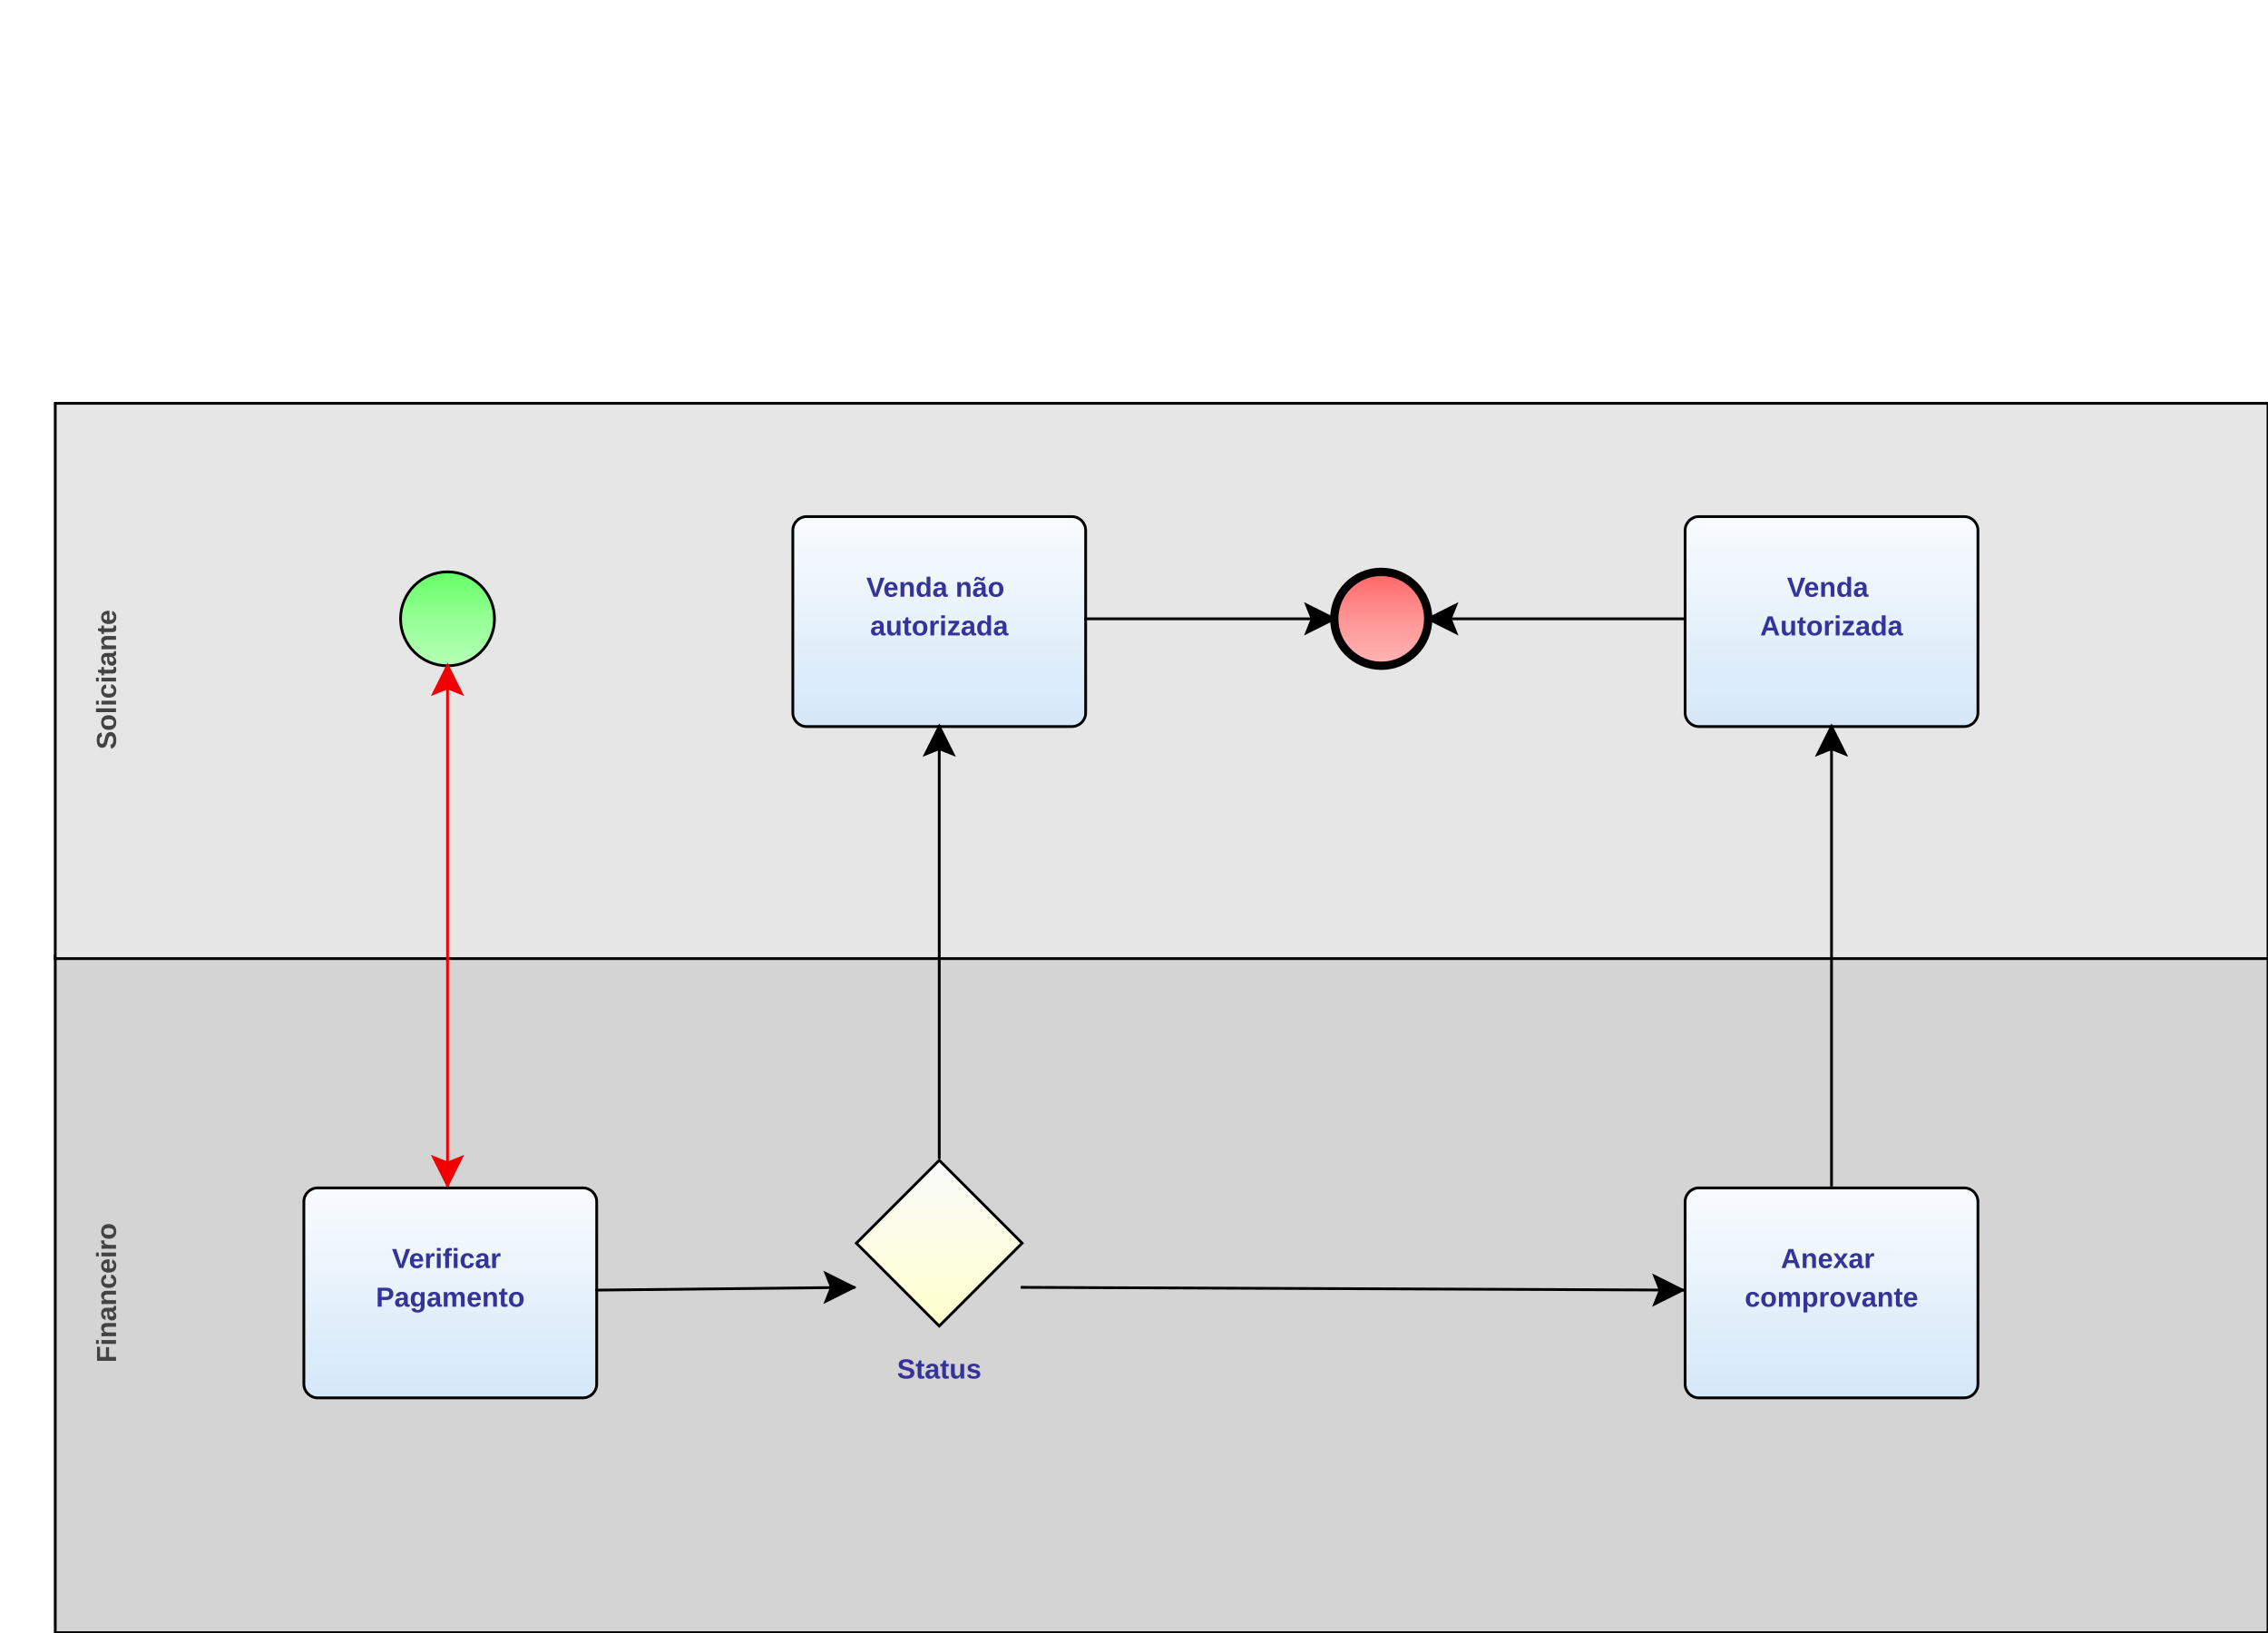
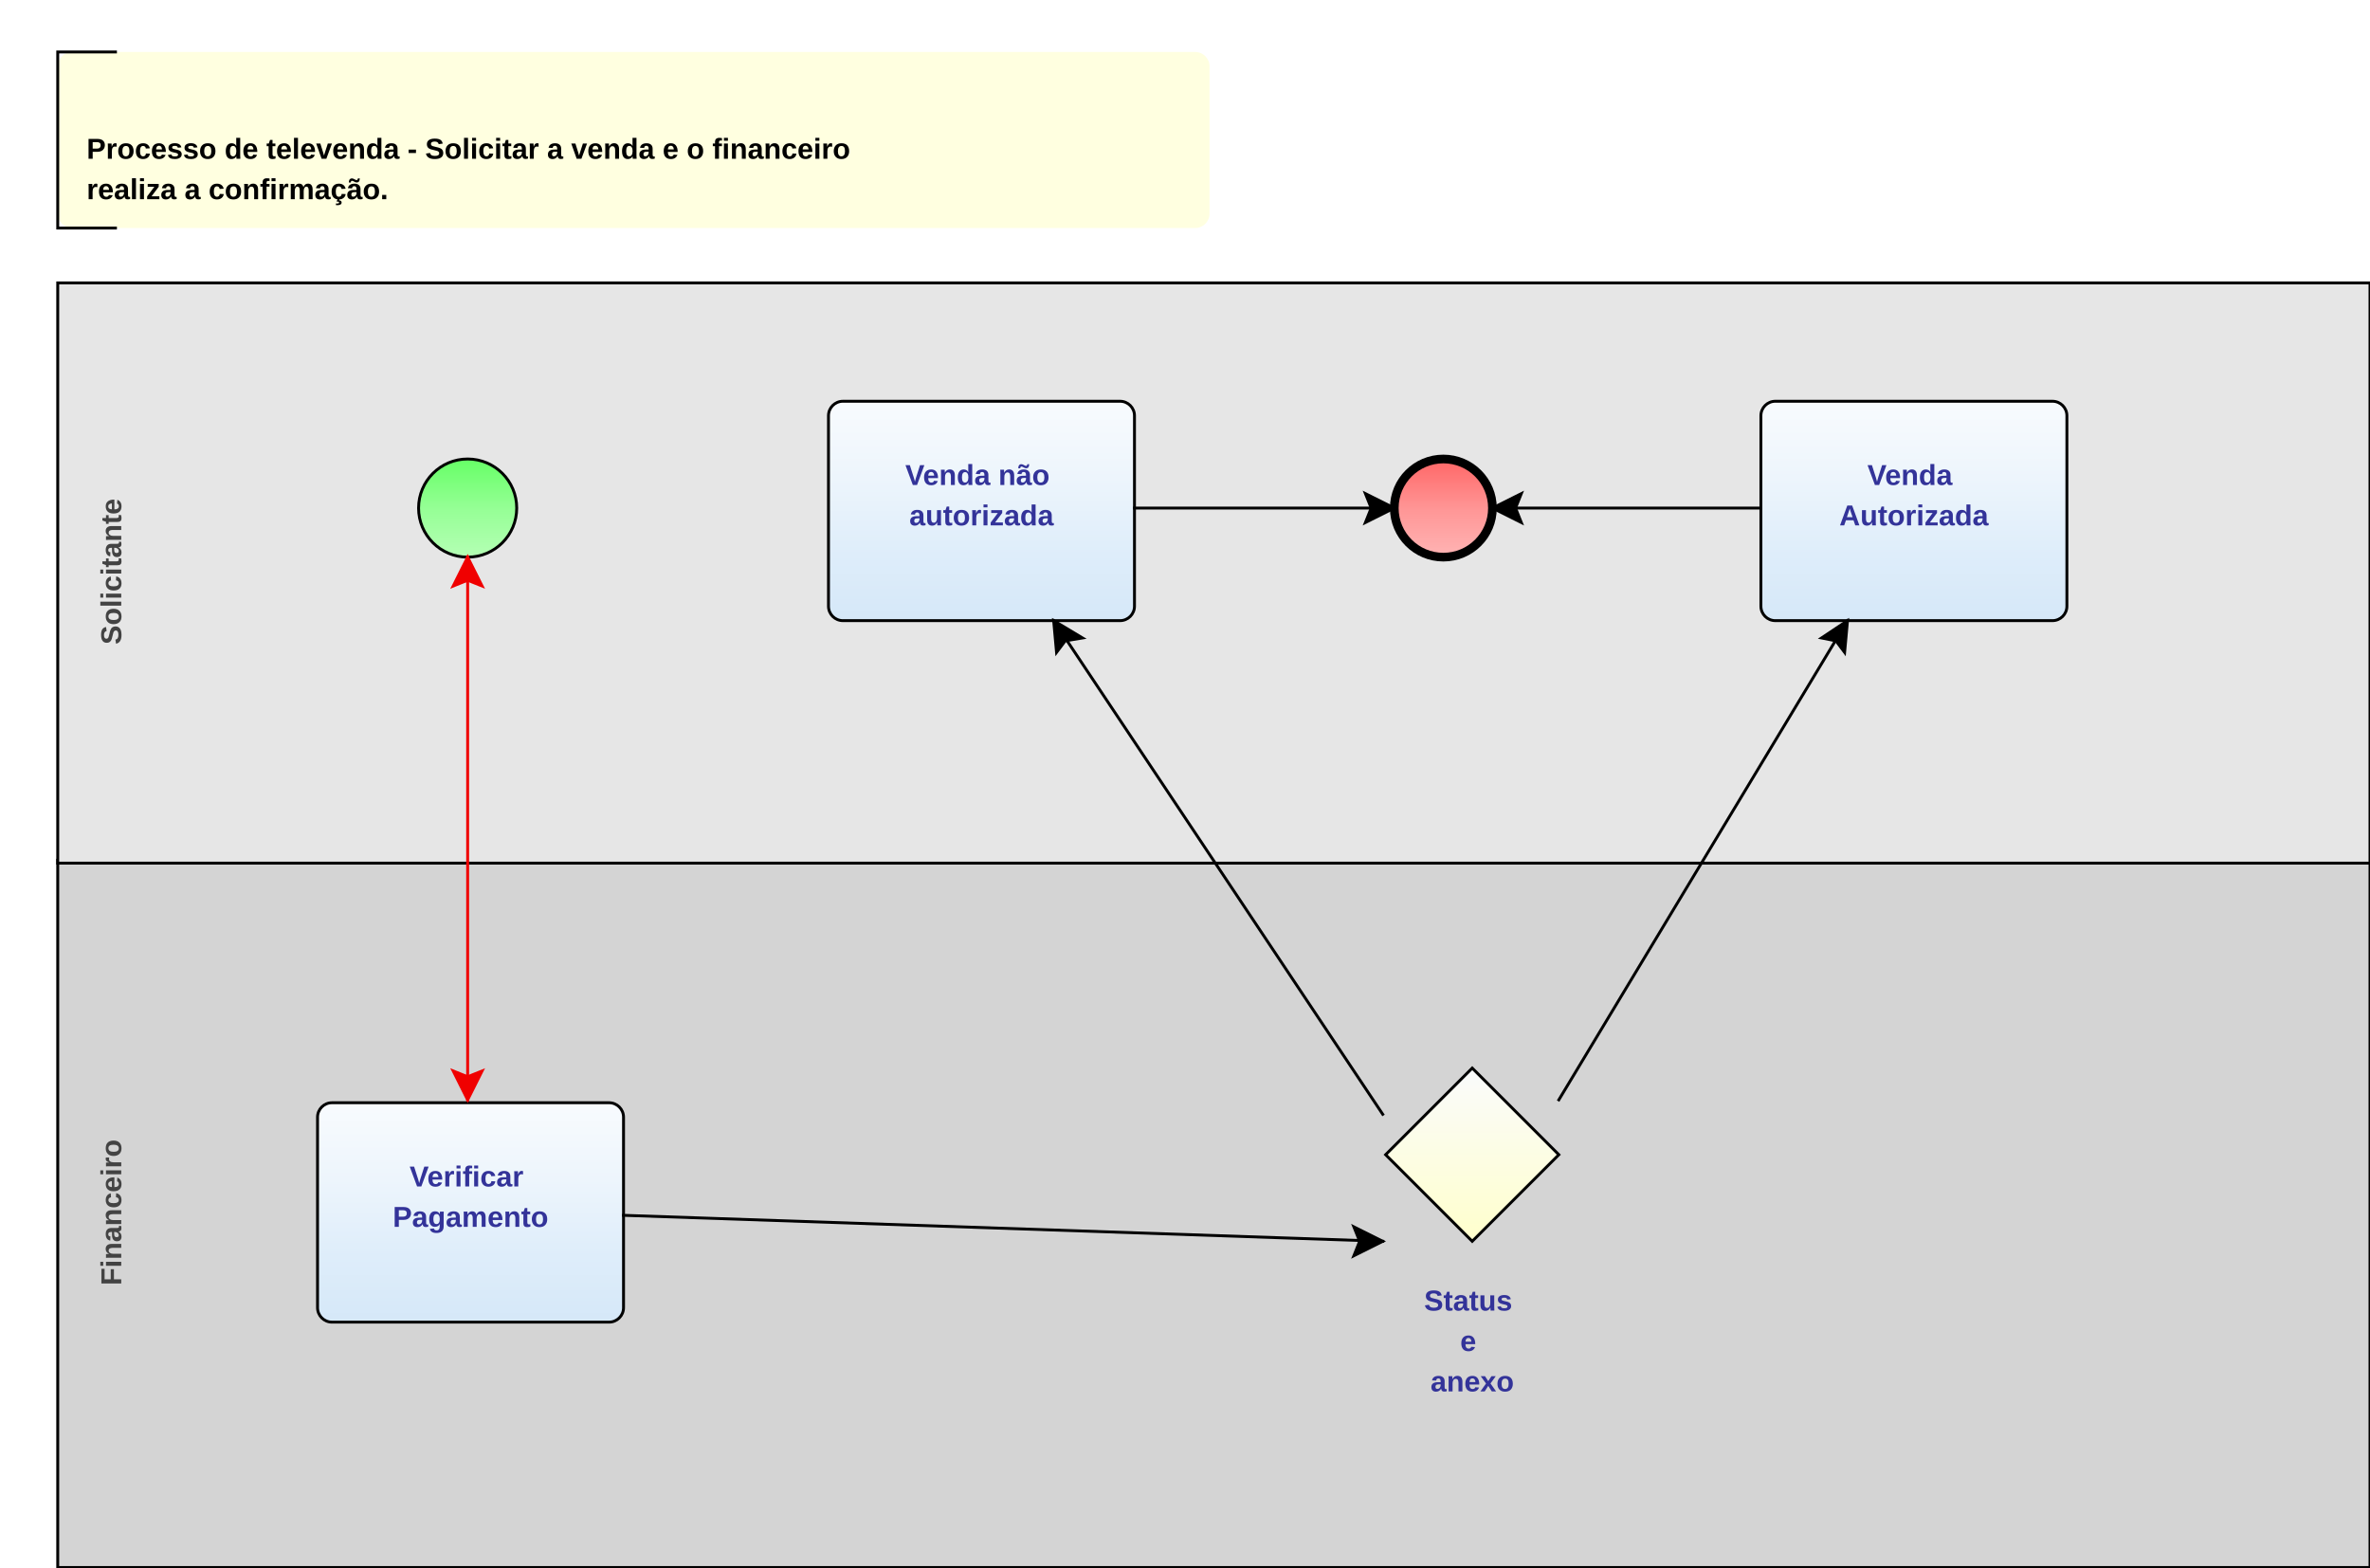
- <svg xmlns="http://www.w3.org/2000/svg" xmlns:xlink="http://www.w3.org/1999/xlink" style="stroke-dasharray:none; shape-rendering:auto; font-family:'Arial'; text-rendering:auto; fill-opacity:1; color-interpolation:auto; color-rendering:auto; font-size:12; fill:black; stroke:black; image-rendering:auto; stroke-miterlimit:10; stroke-linecap:square; stroke-linejoin:miter; font-style:normal; stroke-width:1; stroke-dashoffset:0; font-weight:normal; stroke-opacity:1;" contentScriptType="text/ecmascript" preserveAspectRatio="xMidYMid meet" zoomAndPan="magnify" version="1.0" contentStyleType="text/css" xml:xlink="http://www.w3.org/1999/xlink" width="821" height="591">
-   <rect x="20" y="346" width="801" height="245" ry="0" rx="0" style="stroke:#000000; fill:#D4D4D4" />
+ <svg xmlns="http://www.w3.org/2000/svg" xmlns:xlink="http://www.w3.org/1999/xlink" style="stroke-dasharray:none; shape-rendering:auto; font-family:'Arial'; text-rendering:auto; fill-opacity:1; color-interpolation:auto; color-rendering:auto; font-size:12; fill:black; stroke:black; image-rendering:auto; stroke-miterlimit:10; stroke-linecap:square; stroke-linejoin:miter; font-style:normal; stroke-width:1; stroke-dashoffset:0; font-weight:normal; stroke-opacity:1;" contentScriptType="text/ecmascript" preserveAspectRatio="xMidYMid meet" zoomAndPan="magnify" version="1.0" contentStyleType="text/css" xml:xlink="http://www.w3.org/1999/xlink" width="821" height="543">
+   <rect x="20" y="298" width="801" height="245" ry="0" rx="0" style="stroke:#000000; fill:#D4D4D4" />
  <g componentSequence="17">
-     <text x="-468" y="28" transform="rotate(270)" text-anchor="middle" style="font-weight:bold;font-size:10px;stroke:none; fill:#434343">
-       <tspan dy="14" x="-468">Financeiro</tspan>
+     <text x="-420" y="28" transform="rotate(270)" text-anchor="middle" style="font-weight:bold;font-size:10px;stroke:none; fill:#434343">
+       <tspan dy="14" x="-420">Financeiro</tspan>
    </text>
  </g>
-   <rect x="20" y="146" width="801" height="201" ry="0" rx="0" style="stroke:#000000; fill:#E6E6E6" />
+   <rect x="20" y="98" width="801" height="201" ry="0" rx="0" style="stroke:#000000; fill:#E6E6E6" />
  <g componentSequence="16">
-     <text x="-246" y="28" transform="rotate(270)" text-anchor="middle" style="font-weight:bold;font-size:10px;stroke:none; fill:#434343">
-       <tspan dy="14" x="-246">Solicitante</tspan>
+     <text x="-198" y="28" transform="rotate(270)" text-anchor="middle" style="font-weight:bold;font-size:10px;stroke:none; fill:#434343">
+       <tspan dy="14" x="-198">Solicitante</tspan>
    </text>
  </g>
  <g sequence="1">
-     <ellipse cx="162" cy="224" rx="17" ry="17" stroke-width="1" style="fill:url(#linearGradient66FF6696FF96B6FFB6_1572014909);" stroke="336633" />
+     <ellipse cx="162" cy="176" rx="17" ry="17" stroke-width="1" style="fill:url(#linearGradient66FF6696FF96B6FFB6_1522450757);" stroke="336633" />
  </g>
  <g sequence="2">
-     <rect x="110" y="430" width="106" height="76" ry="5" rx="5" style="fill:url(#linearGradientF8FBFEEDF5FCDEEDFAD4E7F8E2E5E9_1400172283);" stroke="191970" />
+     <rect x="110" y="382" width="106" height="76" ry="5" rx="5" style="fill:url(#linearGradientF8FBFEEDF5FCDEEDFAD4E7F8E2E5E9_1417225314);" stroke="191970" />
  </g>
  <g componentSequence="2">
-     <text x="163" y="445" text-anchor="middle" style="font-weight:bold;font-size:10px;stroke:none; fill:#333399">
+     <text x="163" y="397" text-anchor="middle" style="font-weight:bold;font-size:10px;stroke:none; fill:#333399">
      <tspan dy="14" x="163">Verificar</tspan>
      <tspan dy="14" x="163">Pagamento</tspan>
    </text>
  </g>
  <g sequence="6">
-     <rect x="610" y="187" width="106" height="76" ry="5" rx="5" style="fill:url(#linearGradientF8FBFEEDF5FCDEEDFAD4E7F8E2E5E9_1464557645);" stroke="191970" />
+     <rect x="610" y="139" width="106" height="76" ry="5" rx="5" style="fill:url(#linearGradientF8FBFEEDF5FCDEEDFAD4E7F8E2E5E9_1346808373);" stroke="191970" />
  </g>
  <g componentSequence="6">
-     <text x="663" y="202" text-anchor="middle" style="font-weight:bold;font-size:10px;stroke:none; fill:#333399">
+     <text x="663" y="154" text-anchor="middle" style="font-weight:bold;font-size:10px;stroke:none; fill:#333399">
      <tspan dy="14" x="663">Venda</tspan>
      <tspan dy="14" x="663">Autorizada</tspan>
    </text>
  </g>
  <g sequence="8">
-     <ellipse cx="500" cy="224" rx="17" ry="17" stroke-width="3" style="fill:url(#linearGradientFF6666FF9696FFB6B6_306832576);" stroke="993333" />
+     <ellipse cx="500" cy="176" rx="17" ry="17" stroke-width="3" style="fill:url(#linearGradientFF6666FF9696FFB6B6_356789849);" stroke="993333" />
  </g>
  <g sequence="10">
-     <polygon points=" 310 450 340 420 370 450 340 480 310 450" style="fill:url(#linearGradientFAFBFCFFFFCC_1474752343);" stroke="000000" />
+     <polygon points=" 480 400 510 370 540 400 510 430 480 400" style="fill:url(#linearGradientFAFBFCFFFFCC_970748253);" stroke="000000" />
  </g>
  <g componentSequence="10">
-     <text x="340" y="485" text-anchor="middle" style="font-weight:bold;font-size:10px;stroke:none; fill:#333399">
-       <tspan dy="14" x="340">Status</tspan>
+     <text x="510" y="440" text-anchor="middle" style="font-weight:bold;font-size:10px;stroke:none; fill:#333399">
+       <tspan dy="14" x="510">Status</tspan>
+       <tspan dy="14" x="510">e</tspan>
+       <tspan dy="14" x="510">anexo</tspan>
    </text>
  </g>
  <g sequence="13">
-     <rect x="287" y="187" width="106" height="76" ry="5" rx="5" style="fill:url(#linearGradientF8FBFEEDF5FCDEEDFAD4E7F8E2E5E9_588370022);" stroke="191970" />
+     <rect x="287" y="139" width="106" height="76" ry="5" rx="5" style="fill:url(#linearGradientF8FBFEEDF5FCDEEDFAD4E7F8E2E5E9_605755440);" stroke="191970" />
  </g>
  <g componentSequence="13">
-     <text x="340" y="202" text-anchor="middle" style="font-weight:bold;font-size:10px;stroke:none; fill:#333399">
+     <text x="340" y="154" text-anchor="middle" style="font-weight:bold;font-size:10px;stroke:none; fill:#333399">
      <tspan dy="14" x="340">Venda não</tspan>
      <tspan dy="14" x="340">autorizada</tspan>
    </text>
  </g>
-   <g sequence="18">
-     <rect x="610" y="430" width="106" height="76" ry="5" rx="5" style="fill:url(#linearGradientF8FBFEEDF5FCDEEDFAD4E7F8E2E5E9_794068289);" stroke="191970" />
-   </g>
-   <g componentSequence="18">
-     <text x="663" y="445" text-anchor="middle" style="font-weight:bold;font-size:10px;stroke:none; fill:#333399">
-       <tspan dy="14" x="663">Anexar</tspan>
-       <tspan dy="14" x="663">comprovante</tspan>
+   <rect x="20" y="18" width="399" height="61" ry="5" rx="5" style="stroke:none; fill:#FFFFE0" />
+   <g componentSequence="22">
+     <text x="30" y="41" text-anchor="left" style="font-weight:bold;font-size:10px;stroke:none; fill:#000000">
+       <tspan dy="14" x="30">Processo de televenda - Solicitar a venda e o financeiro</tspan>
+       <tspan dy="14" x="30">realiza a confirmação.</tspan>
    </text>
  </g>
+   <path style="fill:none; stroke-width:1; stroke:#000000;" d="M40.0 18.0 L20.0 18.0 L20.0 79.0 L40.0 79.0" />
  <g componentSequence="3">
-     <text x="172" y="336" style="font-size:10px;font-weight:none;stroke:none; fill:#333399" text-anchor="left" />
+     <text x="172" y="288" style="font-size:10px;font-weight:none;stroke:none; fill:#333399" text-anchor="left" />
  </g>
  <g componentSequence="9">
-     <text x="574" y="224" style="font-size:10px;font-weight:none;stroke:none; fill:#333399" text-anchor="left" />
+     <text x="574" y="176" style="font-size:10px;font-weight:none;stroke:none; fill:#333399" text-anchor="left" />
  </g>
  <g componentSequence="11">
-     <text x="273" y="467" style="font-size:10px;font-weight:none;stroke:none; fill:#333399" text-anchor="left" />
+     <text x="358" y="426" style="font-size:10px;font-weight:none;stroke:none; fill:#333399" text-anchor="left" />
  </g>
  <g componentSequence="15">
-     <text x="448" y="224" style="font-size:10px;font-weight:none;stroke:none; fill:#333399" text-anchor="left" />
+     <text x="448" y="176" style="font-size:10px;font-weight:none;stroke:none; fill:#333399" text-anchor="left" />
  </g>
-   <g componentSequence="19">
-     <text x="500" y="467" style="font-size:10px;font-weight:none;stroke:none; fill:#333399" text-anchor="left" />
-   </g>
-   <g componentSequence="20">
-     <text x="673" y="346" style="font-size:10px;font-weight:none;stroke:none; fill:#333399" text-anchor="left" />
+   <g componentSequence="23">
+     <text x="600" y="298" style="font-size:10px;font-weight:none;stroke:none; fill:#333399" text-anchor="left" />
  </g>
  <g componentSequence="21">
-     <text x="350" y="341" style="font-size:10px;font-weight:none;stroke:none; fill:#333399" text-anchor="left" />
+     <text x="432" y="301" style="font-size:10px;font-weight:none;stroke:none; fill:#333399" text-anchor="left" />
  </g>
-   <path style="fill:none; stroke:#F00000;stroke-width:1" d="M162.0 241.0 L162.0 429.0" />
-   <polygon style="fill:#F00000; stroke:#F00000;" points=" 167 419 162 429 157 419 162 421" />
-   <polygon style="fill:#F00000; stroke:#F00000;" points=" 157 251 162 241 167 251 162 249" />
-   <path style="fill:none; stroke:#000000;stroke-width:1" d="M216.0 467.0 L309.0 466.0" />
-   <polygon style="fill:#000000; stroke:#000000;" points=" 299 461 309 466 299 471 301 466" />
-   <path style="fill:none; stroke:#000000;stroke-width:1" d="M609.0 224.0 L517.0 224.0" />
-   <polygon style="fill:#000000; stroke:#000000;" points=" 527 229 517 224 527 219 525 224" />
-   <path style="fill:none; stroke:#000000;stroke-width:1" d="M663.0 429.0 L663.0 263.0" />
-   <polygon style="fill:#000000; stroke:#000000;" points=" 658 273 663 263 668 273 663 271" />
-   <path style="fill:none; stroke:#000000;stroke-width:1" d="M393.0 224.0 L483.0 224.0" />
-   <polygon style="fill:#000000; stroke:#000000;" points=" 473 219 483 224 473 229 475 224" />
-   <path style="fill:none; stroke:#000000;stroke-width:1" d="M370.0 466.0 L609.0 467.0" />
-   <polygon style="fill:#000000; stroke:#000000;" points=" 599 462 609 467 599 472 601 467" />
-   <path style="fill:none; stroke:#000000;stroke-width:1" d="M340.0 419.0 L340.0 263.0" />
-   <polygon style="fill:#000000; stroke:#000000;" points=" 335 273 340 263 345 273 340 271" />
+   <path style="fill:none; stroke:#F00000;stroke-width:1" d="M162.0 193.0 L162.0 381.0" />
+   <polygon style="fill:#F00000; stroke:#F00000;" points=" 167 371 162 381 157 371 162 373" />
+   <polygon style="fill:#F00000; stroke:#F00000;" points=" 157 203 162 193 167 203 162 201" />
+   <path style="fill:none; stroke:#000000;stroke-width:1" d="M216.0 421.0 L479.0 430.0" />
+   <polygon style="fill:#000000; stroke:#000000;" points=" 469 425 479 430 469 435 471 430" />
+   <path style="fill:none; stroke:#000000;stroke-width:1" d="M609.0 176.0 L517.0 176.0" />
+   <polygon style="fill:#000000; stroke:#000000;" points=" 527 181 517 176 527 171 525 176" />
+   <path style="fill:none; stroke:#000000;stroke-width:1" d="M393.0 176.0 L483.0 176.0" />
+   <polygon style="fill:#000000; stroke:#000000;" points=" 473 171 483 176 473 181 475 176" />
+   <path style="fill:none; stroke:#000000;stroke-width:1" d="M479.0 386.0 L365.0 215.0" />
+   <polygon style="fill:#000000; stroke:#000000;" points=" 366 226 365 215 375 221 369 222" />
+   <path style="fill:none; stroke:#000000;stroke-width:1" d="M540.0 381.0 L640.0 215.0" />
+   <polygon style="fill:#000000; stroke:#000000;" points=" 631 221 640 215 639 226 636 222" />
  <defs>
-     <linearGradient xlink:href="#linearGradient66FF6696FF96B6FFB6" id="linearGradient66FF6696FF96B6FFB6_1572014909" x1="0" y1="207.0" x2="0" y2="242.0" gradientUnits="userSpaceOnUse" xlink:type="simple" xlink:actuate="onLoad" xlink:show="other" />
+     <linearGradient xlink:href="#linearGradient66FF6696FF96B6FFB6" id="linearGradient66FF6696FF96B6FFB6_1522450757" x1="0" y1="159.0" x2="0" y2="194.0" gradientUnits="userSpaceOnUse" xlink:type="simple" xlink:actuate="onLoad" xlink:show="other" />
    <linearGradient id="linearGradient66FF6696FF96B6FFB6">
      <stop style="stop-color:#66FF66;stop-opacity:1;" offset="0.0" id="stop66FF66" />
      <stop style="stop-color:#96FF96;stop-opacity:1;" offset="0.5" id="stop96FF96" />
      <stop style="stop-color:#B6FFB6;stop-opacity:1;" offset="1.0" id="stopB6FFB6" />
    </linearGradient>
-     <linearGradient xlink:href="#linearGradientF8FBFEEDF5FCDEEDFAD4E7F8E2E5E9" id="linearGradientF8FBFEEDF5FCDEEDFAD4E7F8E2E5E9_1400172283" x1="0" y1="430.0" x2="0" y2="536.0" gradientUnits="userSpaceOnUse" xlink:type="simple" xlink:actuate="onLoad" xlink:show="other" />
+     <linearGradient xlink:href="#linearGradientF8FBFEEDF5FCDEEDFAD4E7F8E2E5E9" id="linearGradientF8FBFEEDF5FCDEEDFAD4E7F8E2E5E9_1417225314" x1="0" y1="382.0" x2="0" y2="488.0" gradientUnits="userSpaceOnUse" xlink:type="simple" xlink:actuate="onLoad" xlink:show="other" />
    <linearGradient id="linearGradientF8FBFEEDF5FCDEEDFAD4E7F8E2E5E9">
      <stop style="stop-color:#F8FBFE;stop-opacity:1;" offset="0.0" id="stopF8FBFE" />
      <stop style="stop-color:#EDF5FC;stop-opacity:1;" offset="0.25" id="stopEDF5FC" />
      <stop style="stop-color:#DEEDFA;stop-opacity:1;" offset="0.5" id="stopDEEDFA" />
      <stop style="stop-color:#D4E7F8;stop-opacity:1;" offset="0.75" id="stopD4E7F8" />
      <stop style="stop-color:#E2E5E9;stop-opacity:1;" offset="1.0" id="stopE2E5E9" />
    </linearGradient>
-     <linearGradient xlink:href="#linearGradientF8FBFEEDF5FCDEEDFAD4E7F8E2E5E9" id="linearGradientF8FBFEEDF5FCDEEDFAD4E7F8E2E5E9_1464557645" x1="0" y1="187.0" x2="0" y2="293.0" gradientUnits="userSpaceOnUse" xlink:type="simple" xlink:actuate="onLoad" xlink:show="other" />
-     <linearGradient xlink:href="#linearGradientFF6666FF9696FFB6B6" id="linearGradientFF6666FF9696FFB6B6_306832576" x1="0" y1="207.0" x2="0" y2="242.0" gradientUnits="userSpaceOnUse" xlink:type="simple" xlink:actuate="onLoad" xlink:show="other" />
+     <linearGradient xlink:href="#linearGradientF8FBFEEDF5FCDEEDFAD4E7F8E2E5E9" id="linearGradientF8FBFEEDF5FCDEEDFAD4E7F8E2E5E9_1346808373" x1="0" y1="139.0" x2="0" y2="245.0" gradientUnits="userSpaceOnUse" xlink:type="simple" xlink:actuate="onLoad" xlink:show="other" />
+     <linearGradient xlink:href="#linearGradientFF6666FF9696FFB6B6" id="linearGradientFF6666FF9696FFB6B6_356789849" x1="0" y1="159.0" x2="0" y2="194.0" gradientUnits="userSpaceOnUse" xlink:type="simple" xlink:actuate="onLoad" xlink:show="other" />
    <linearGradient id="linearGradientFF6666FF9696FFB6B6">
      <stop style="stop-color:#FF6666;stop-opacity:1;" offset="0.0" id="stopFF6666" />
      <stop style="stop-color:#FF9696;stop-opacity:1;" offset="0.5" id="stopFF9696" />
      <stop style="stop-color:#FFB6B6;stop-opacity:1;" offset="1.0" id="stopFFB6B6" />
    </linearGradient>
-     <linearGradient xlink:href="#linearGradientFAFBFCFFFFCC" id="linearGradientFAFBFCFFFFCC_1474752343" x1="0" y1="420.0" x2="0" y2="480.0" gradientUnits="userSpaceOnUse" xlink:type="simple" xlink:actuate="onLoad" xlink:show="other" />
+     <linearGradient xlink:href="#linearGradientFAFBFCFFFFCC" id="linearGradientFAFBFCFFFFCC_970748253" x1="0" y1="370.0" x2="0" y2="430.0" gradientUnits="userSpaceOnUse" xlink:type="simple" xlink:actuate="onLoad" xlink:show="other" />
    <linearGradient id="linearGradientFAFBFCFFFFCC">
      <stop style="stop-color:#FAFBFC;stop-opacity:1;" offset="0.0" id="stopFAFBFC" />
      <stop style="stop-color:#FFFFCC;stop-opacity:1;" offset="1.0" id="stopFFFFCC" />
    </linearGradient>
-     <linearGradient xlink:href="#linearGradientF8FBFEEDF5FCDEEDFAD4E7F8E2E5E9" id="linearGradientF8FBFEEDF5FCDEEDFAD4E7F8E2E5E9_588370022" x1="0" y1="187.0" x2="0" y2="293.0" gradientUnits="userSpaceOnUse" xlink:type="simple" xlink:actuate="onLoad" xlink:show="other" />
-     <linearGradient xlink:href="#linearGradientF8FBFEEDF5FCDEEDFAD4E7F8E2E5E9" id="linearGradientF8FBFEEDF5FCDEEDFAD4E7F8E2E5E9_794068289" x1="0" y1="430.0" x2="0" y2="536.0" gradientUnits="userSpaceOnUse" xlink:type="simple" xlink:actuate="onLoad" xlink:show="other" />
+     <linearGradient xlink:href="#linearGradientF8FBFEEDF5FCDEEDFAD4E7F8E2E5E9" id="linearGradientF8FBFEEDF5FCDEEDFAD4E7F8E2E5E9_605755440" x1="0" y1="139.0" x2="0" y2="245.0" gradientUnits="userSpaceOnUse" xlink:type="simple" xlink:actuate="onLoad" xlink:show="other" />
  </defs>
</svg>
